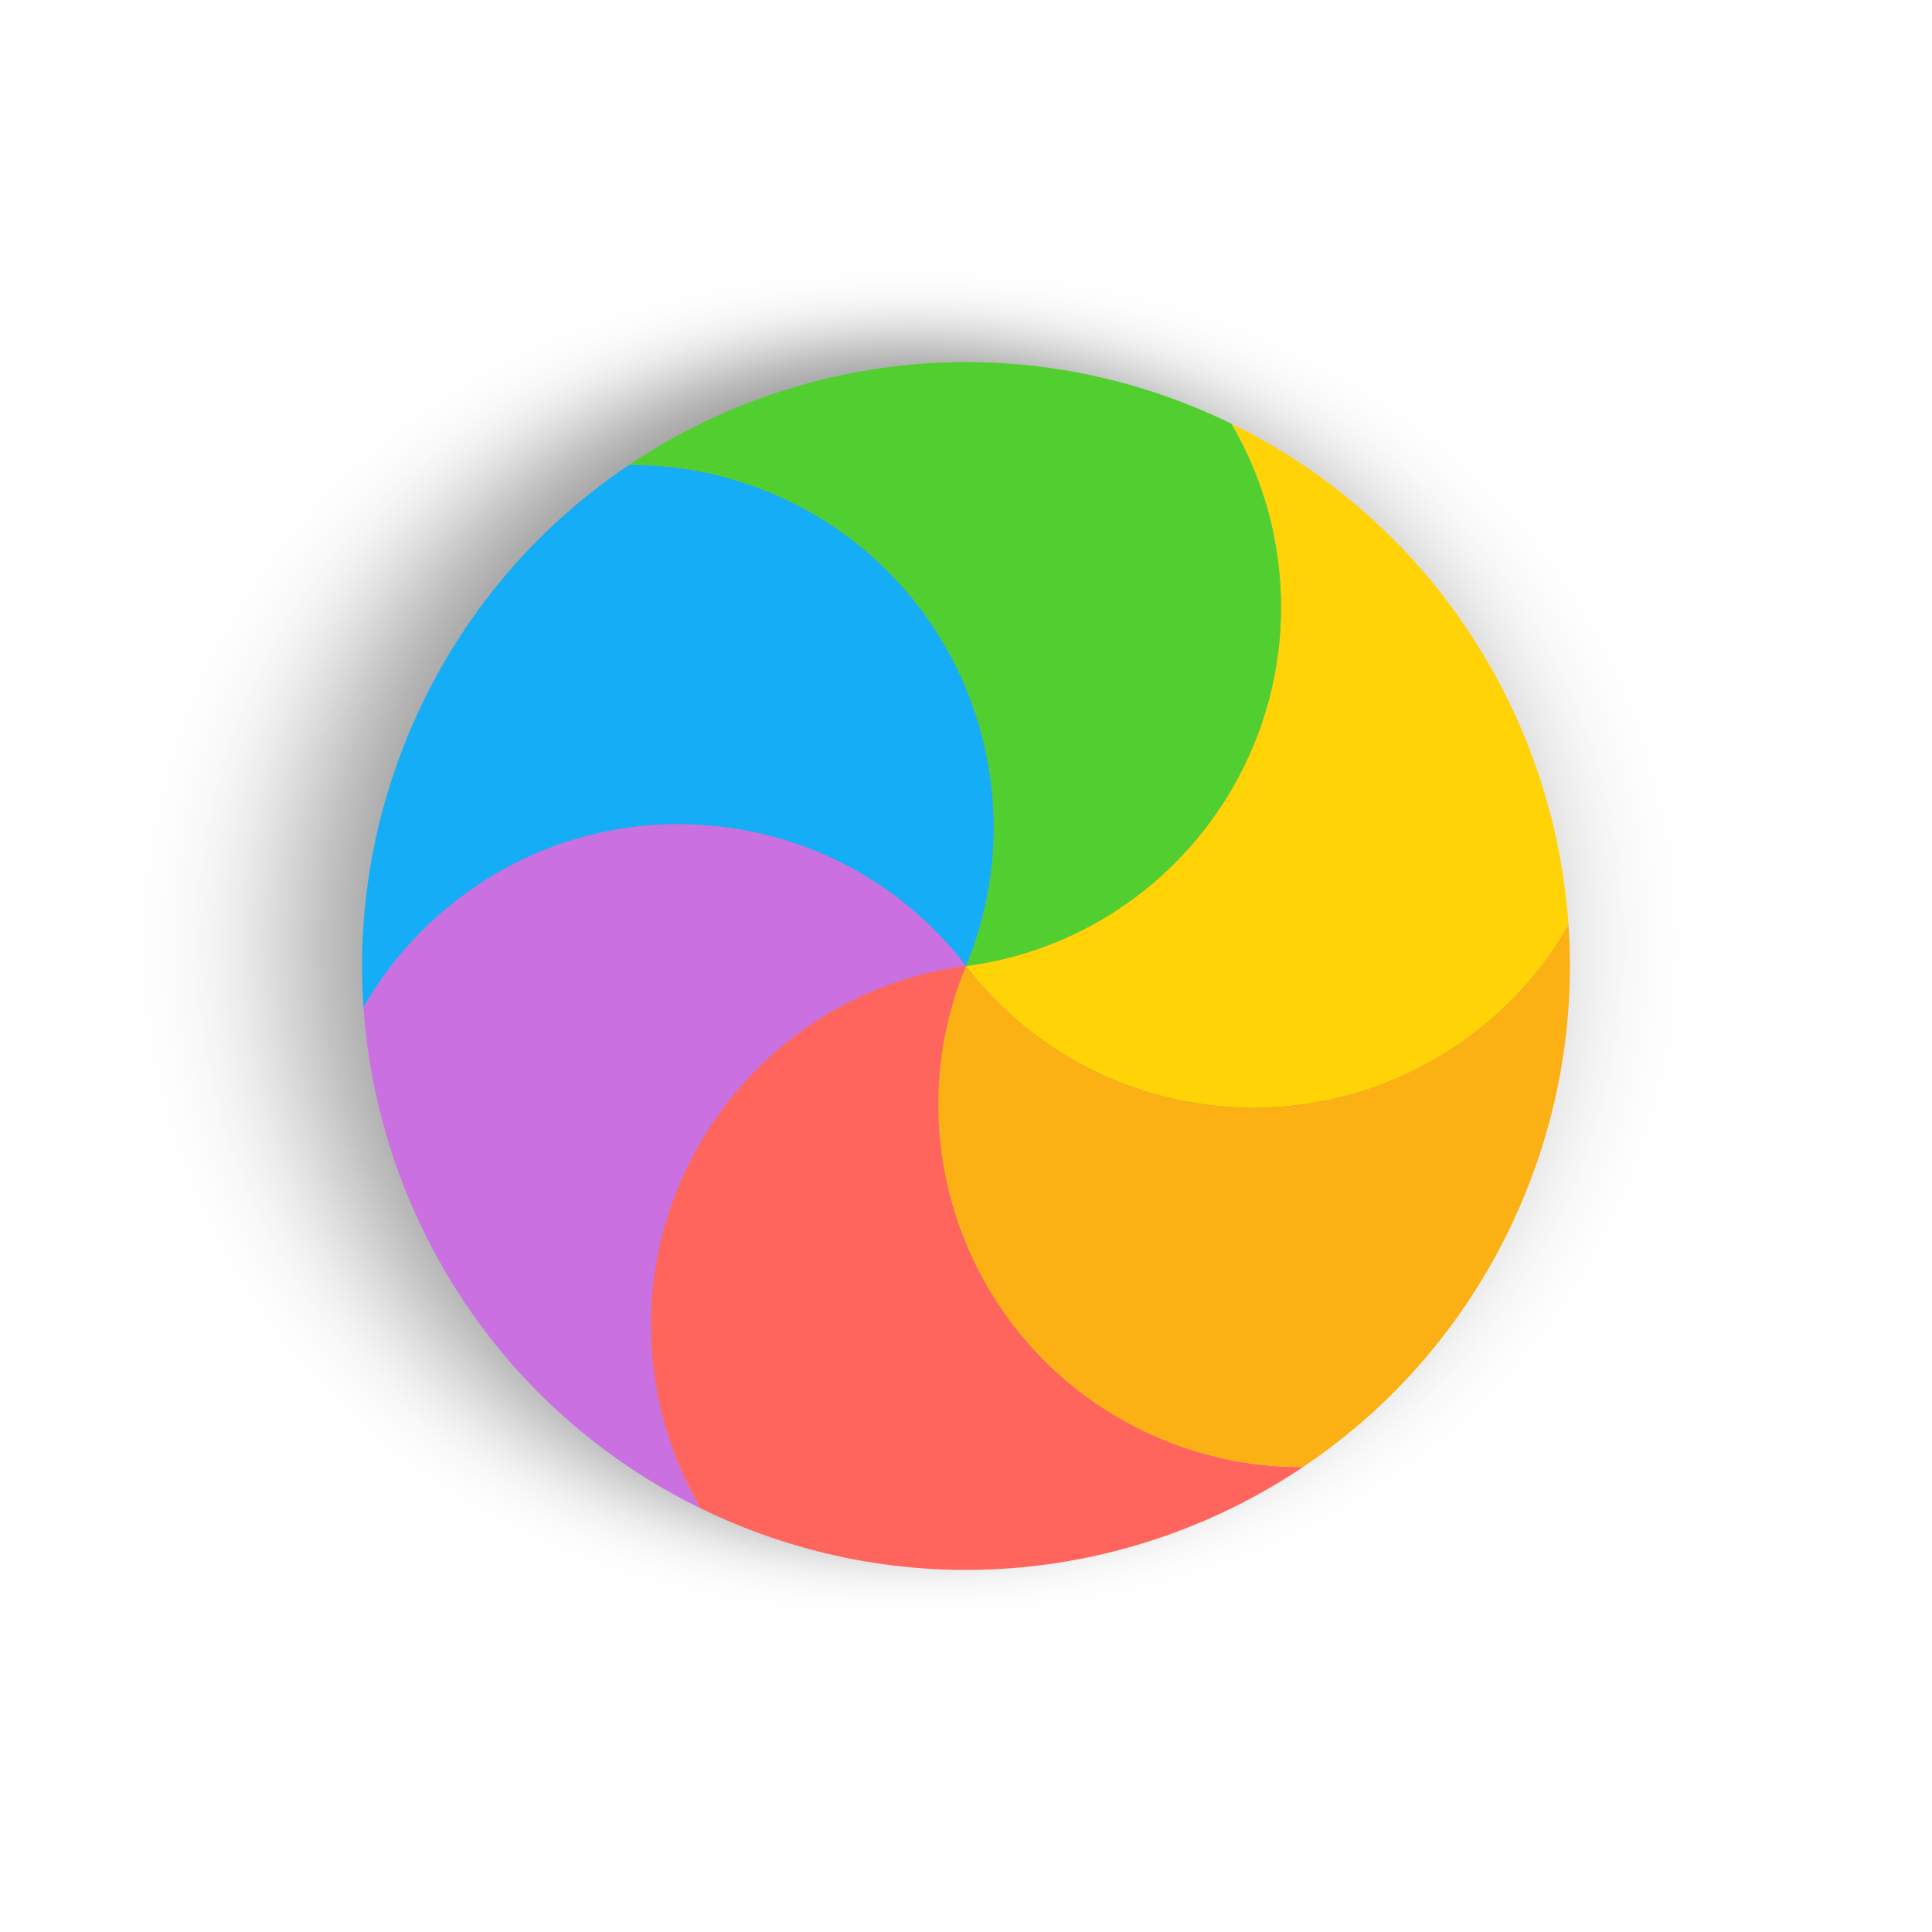
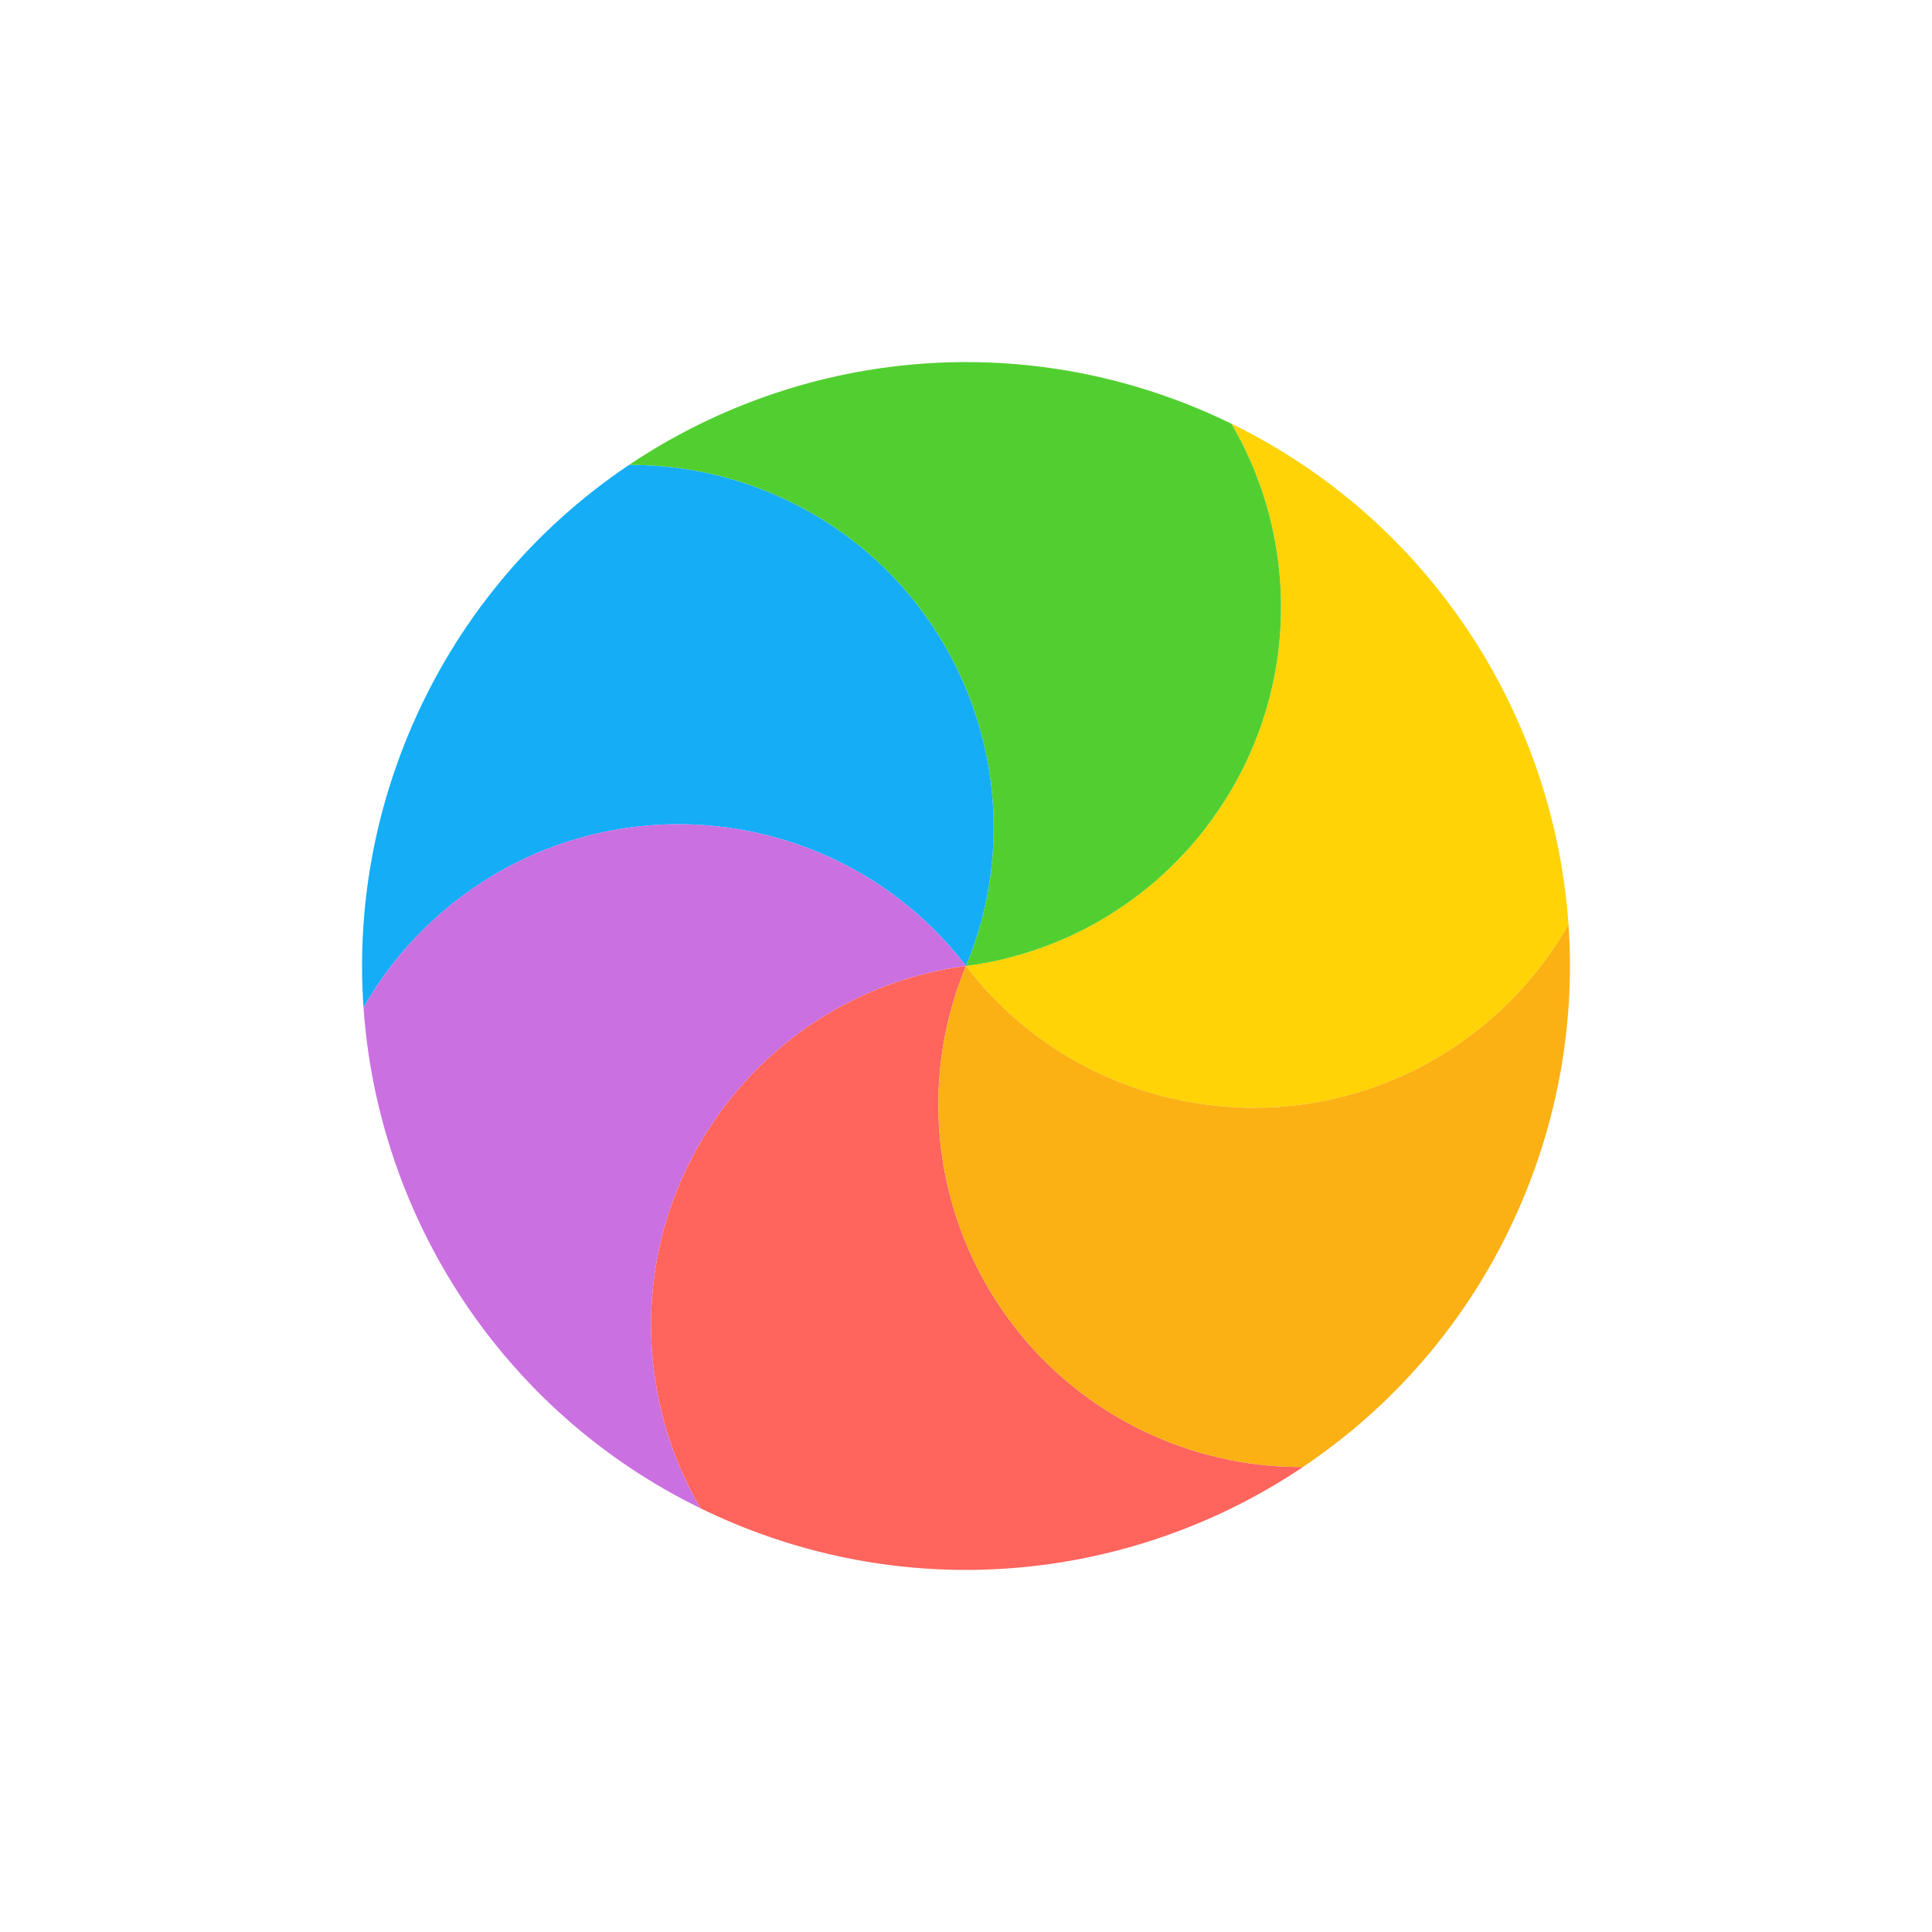
<svg xmlns="http://www.w3.org/2000/svg" width="32" height="32" viewBox="0 0 32 32" fill="none">
-   <g transform="rotate(112.5, 16, 16)">
-     <g filter="url(#filter0_d_1_311)">
-       <path d="M11.546 7.044C12.319 7.14 13.086 7.39 13.804 7.804C16.674 9.461 17.657 13.13 16 16C14.343 13.13 10.674 12.147 7.804 13.804C7.087 14.217 6.489 14.757 6.019 15.377C6.244 11.721 8.434 8.595 11.546 7.044Z" fill="url(#paint0_linear_1_311)" />
-       <path d="M6.019 15.377C6.489 14.757 7.087 14.217 7.804 13.804C10.674 12.147 14.343 13.13 16 16C12.686 16 10 18.686 10 22C10 22.828 10.168 23.616 10.471 24.334C7.776 22.542 6 19.478 6 16C6 15.791 6.006 15.583 6.019 15.377Z" fill="url(#paint1_linear_1_311)" />
-       <path d="M10.471 24.334C10.168 23.616 10 22.828 10 22C10 18.686 12.686 16 16 16C14.343 18.87 15.326 22.539 18.196 24.196C18.914 24.61 19.681 24.86 20.454 24.956C19.113 25.624 17.601 26 16 26C13.956 26 12.055 25.387 10.471 24.334Z" fill="url(#paint2_linear_1_311)" />
-       <path d="M20.454 24.956C19.681 24.86 18.914 24.61 18.196 24.196C15.326 22.539 14.343 18.87 16 16C17.657 18.87 21.326 19.853 24.196 18.196C24.913 17.782 25.511 17.244 25.981 16.623C25.756 20.279 23.567 23.405 20.454 24.956Z" fill="url(#paint3_linear_1_311)" />
-       <path d="M25.981 16.623C25.511 17.244 24.913 17.782 24.196 18.196C21.326 19.853 17.657 18.87 16 16C19.314 16 22 13.314 22 10C22 9.172 21.832 8.384 21.529 7.666C24.224 9.458 26 12.521 26 16C26 16.209 25.994 16.417 25.981 16.623Z" fill="url(#paint4_linear_1_311)" />
-       <path d="M21.529 7.666C21.832 8.384 22 9.172 22 10C22 13.314 19.314 16 16 16C17.657 13.13 16.674 9.461 13.804 7.804C13.086 7.39 12.319 7.14 11.546 7.044C12.887 6.376 14.399 6 16 6C18.044 6 19.945 6.613 21.529 7.666Z" fill="url(#paint5_linear_1_311)" />
-     </g>
-     <defs>
-       <filter id="filter0_d_1_311" x="4" y="5" width="24" height="24" filterUnits="userSpaceOnUse" color-interpolation-filters="sRGB">
-         <feFlood flood-opacity="0" result="BackgroundImageFix" />
-         <feColorMatrix in="SourceAlpha" type="matrix" values="0 0 0 0 0 0 0 0 0 0 0 0 0 0 0 0 0 0 127 0" result="hardAlpha" />
-         <feOffset dy="1" />
-         <feGaussianBlur stdDeviation="1" />
-         <feColorMatrix type="matrix" values="0 0 0 0 0 0 0 0 0 0 0 0 0 0 0 0 0 0 0.405 0" />
-         <feBlend mode="normal" in2="BackgroundImageFix" result="effect1_dropShadow_1_311" />
-         <feBlend mode="normal" in="SourceGraphic" in2="effect1_dropShadow_1_311" result="shape" />
-       </filter>
-       <linearGradient id="paint0_linear_1_311" x1="545.308" y1="7.044" x2="545.308" y2="902.599" gradientUnits="userSpaceOnUse">
-         <stop stop-color="#FFD305" style="stop-color:#FFD305;stop-color:color(display-p3 1 0.828 0.02);stop-opacity:1;" />
-         <stop offset="1" stop-color="#FDCF01" style="stop-color:#FDCF01;stop-color:color(display-p3 0.992 0.812 0.004);stop-opacity:1;" />
-       </linearGradient>
-       <linearGradient id="paint1_linear_1_311" x1="506" y1="12.999" x2="506" y2="1146.46" gradientUnits="userSpaceOnUse">
-         <stop stop-color="#52CF30" style="stop-color:#52CF30;stop-color:color(display-p3 0.322 0.812 0.188);stop-opacity:1;" />
-         <stop offset="1" stop-color="#3BBD1C" style="stop-color:#3BBD1C;stop-color:color(display-p3 0.231 0.741 0.11);stop-opacity:1;" />
-       </linearGradient>
-       <linearGradient id="paint2_linear_1_311" x1="532.723" y1="16" x2="532.723" y2="1016" gradientUnits="userSpaceOnUse">
-         <stop stop-color="#14ADF6" style="stop-color:#14ADF6;stop-color:color(display-p3 0.078 0.678 0.965);stop-opacity:1;" />
-         <stop offset="1" stop-color="#1191F4" style="stop-color:#1191F4;stop-color:color(display-p3 0.067 0.569 0.957);stop-opacity:1;" />
-       </linearGradient>
-       <linearGradient id="paint3_linear_1_311" x1="554.484" y1="16" x2="554.484" y2="911.555" gradientUnits="userSpaceOnUse">
-         <stop stop-color="#CA70E1" style="stop-color:#CA70E1;stop-color:color(display-p3 0.792 0.439 0.882);stop-opacity:1;" />
-         <stop offset="1" stop-color="#B452CB" style="stop-color:#B452CB;stop-color:color(display-p3 0.706 0.322 0.796);stop-opacity:1;" />
-       </linearGradient>
-       <linearGradient id="paint4_linear_1_311" x1="516" y1="7.666" x2="516" y2="1141.12" gradientUnits="userSpaceOnUse">
-         <stop stop-color="#FF645D" style="stop-color:#FF645D;stop-color:color(display-p3 1 0.392 0.365);stop-opacity:1;" />
-         <stop offset="1" stop-color="#FF4332" style="stop-color:#FF4332;stop-color:color(display-p3 1 0.263 0.196);stop-opacity:1;" />
-       </linearGradient>
-       <linearGradient id="paint5_linear_1_311" x1="534.269" y1="6" x2="534.269" y2="1006" gradientUnits="userSpaceOnUse">
-         <stop stop-color="#FBB114" style="stop-color:#FBB114;stop-color:color(display-p3 0.984 0.694 0.078);stop-opacity:1;" />
-         <stop offset="1" stop-color="#FF9508" style="stop-color:#FF9508;stop-color:color(display-p3 1 0.584 0.031);stop-opacity:1;" />
-       </linearGradient>
-     </defs>
-   </g>
+   <path d="M25.979 15.312C25.594 15.99 25.07 16.603 24.413 17.108C21.784 19.125 18.017 18.629 16 16C19.285 15.568 21.598 12.553 21.166 9.268C21.058 8.448 20.789 7.689 20.395 7.017C23.687 8.624 25.737 11.843 25.979 15.312Z" fill="url(#paint0_linear_2063_183)" />
+   <path d="M20.395 7.017C20.789 7.689 21.058 8.448 21.166 9.268C21.598 12.553 19.285 15.568 16 16C17.268 12.938 15.814 9.429 12.753 8.161C11.988 7.844 11.195 7.697 10.417 7.702C13.103 5.898 16.613 5.43 19.827 6.761C20.02 6.841 20.209 6.927 20.395 7.017Z" fill="url(#paint1_linear_2063_183)" />
+   <path d="M10.417 7.702C11.195 7.697 11.988 7.844 12.753 8.161C15.814 9.429 17.268 12.938 16 16C13.983 13.371 10.216 12.875 7.587 14.893C6.93 15.397 6.406 16.01 6.021 16.688C5.917 15.193 6.149 13.652 6.761 12.173C7.544 10.284 8.838 8.763 10.417 7.702Z" fill="url(#paint2_linear_2063_183)" />
+   <path d="M6.021 16.688C6.406 16.01 6.93 15.397 7.587 14.892C10.216 12.875 13.983 13.371 16 16C12.715 16.433 10.402 19.447 10.835 22.732C10.942 23.552 11.211 24.311 11.605 24.983C8.313 23.376 6.263 20.157 6.021 16.688Z" fill="url(#paint3_linear_2063_183)" />
+   <path d="M11.605 24.983C11.211 24.311 10.943 23.552 10.835 22.732C10.402 19.447 12.715 16.433 16 16C14.732 19.061 16.186 22.571 19.247 23.839C20.012 24.156 20.805 24.303 21.583 24.297C18.897 26.102 15.387 26.57 12.173 25.239C11.98 25.159 11.79 25.073 11.605 24.983Z" fill="url(#paint4_linear_2063_183)" />
+   <path d="M21.583 24.297C20.805 24.303 20.012 24.156 19.247 23.839C16.186 22.571 14.732 19.061 16 16C18.017 18.629 21.784 19.125 24.413 17.108C25.07 16.603 25.594 15.99 25.979 15.312C26.083 16.807 25.851 18.348 25.239 19.827C24.456 21.716 23.162 23.237 21.583 24.297Z" fill="url(#paint5_linear_2063_183)" />
+   <defs>
+     <linearGradient id="paint0_linear_2063_183" x1="-178.283" y1="508.444" x2="-1005.67" y2="165.73" gradientUnits="userSpaceOnUse">
+       <stop stop-color="#FFD305" style="stop-color:#FFD305;stop-color:color(display-p3 1 0.828 0.02);stop-opacity:1;" />
+       <stop offset="1" stop-color="#FDCF01" style="stop-color:#FDCF01;stop-color:color(display-p3 0.992 0.812 0.004);stop-opacity:1;" />
+     </linearGradient>
+     <linearGradient id="paint1_linear_2063_183" x1="-168.742" y1="469.849" x2="-1215.92" y2="36.094" gradientUnits="userSpaceOnUse">
+       <stop stop-color="#52CF30" style="stop-color:#52CF30;stop-color:color(display-p3 0.322 0.812 0.188);stop-opacity:1;" />
+       <stop offset="1" stop-color="#3BBD1C" style="stop-color:#3BBD1C;stop-color:color(display-p3 0.231 0.741 0.11);stop-opacity:1;" />
+     </linearGradient>
+     <linearGradient id="paint2_linear_2063_183" x1="-181.741" y1="493.39" x2="-1105.62" y2="110.707" gradientUnits="userSpaceOnUse">
+       <stop stop-color="#14ADF6" style="stop-color:#14ADF6;stop-color:color(display-p3 0.078 0.678 0.965);stop-opacity:1;" />
+       <stop offset="1" stop-color="#1191F4" style="stop-color:#1191F4;stop-color:color(display-p3 0.067 0.569 0.957);stop-opacity:1;" />
+     </linearGradient>
+     <linearGradient id="paint3_linear_2063_183" x1="-190.069" y1="513.494" x2="-1017.45" y2="170.78" gradientUnits="userSpaceOnUse">
+       <stop stop-color="#CA70E1" style="stop-color:#CA70E1;stop-color:color(display-p3 0.792 0.439 0.882);stop-opacity:1;" />
+       <stop offset="1" stop-color="#B452CB" style="stop-color:#B452CB;stop-color:color(display-p3 0.706 0.322 0.796);stop-opacity:1;" />
+     </linearGradient>
+     <linearGradient id="paint4_linear_2063_183" x1="-167.642" y1="481.129" x2="-1214.82" y2="47.373" gradientUnits="userSpaceOnUse">
+       <stop stop-color="#FF645D" style="stop-color:#FF645D;stop-color:color(display-p3 1 0.392 0.365);stop-opacity:1;" />
+       <stop offset="1" stop-color="#FF4332" style="stop-color:#FF4332;stop-color:color(display-p3 1 0.263 0.196);stop-opacity:1;" />
+     </linearGradient>
+     <linearGradient id="paint5_linear_2063_183" x1="-173.094" y1="498.645" x2="-1096.97" y2="115.961" gradientUnits="userSpaceOnUse">
+       <stop stop-color="#FBB114" style="stop-color:#FBB114;stop-color:color(display-p3 0.984 0.694 0.078);stop-opacity:1;" />
+       <stop offset="1" stop-color="#FF9508" style="stop-color:#FF9508;stop-color:color(display-p3 1 0.584 0.031);stop-opacity:1;" />
+     </linearGradient>
+   </defs>
</svg>
